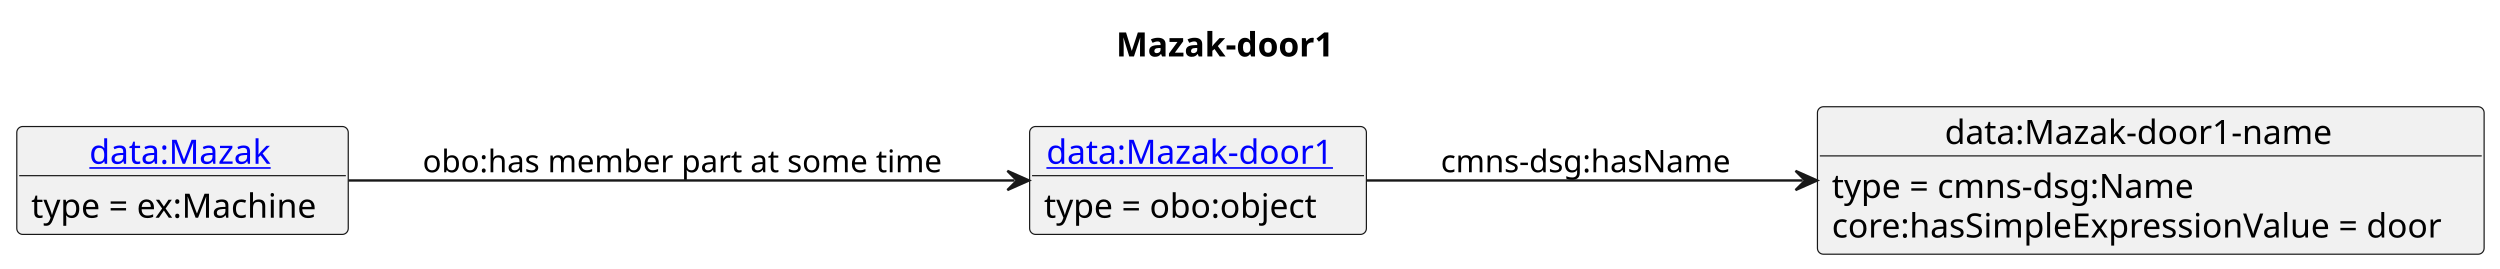
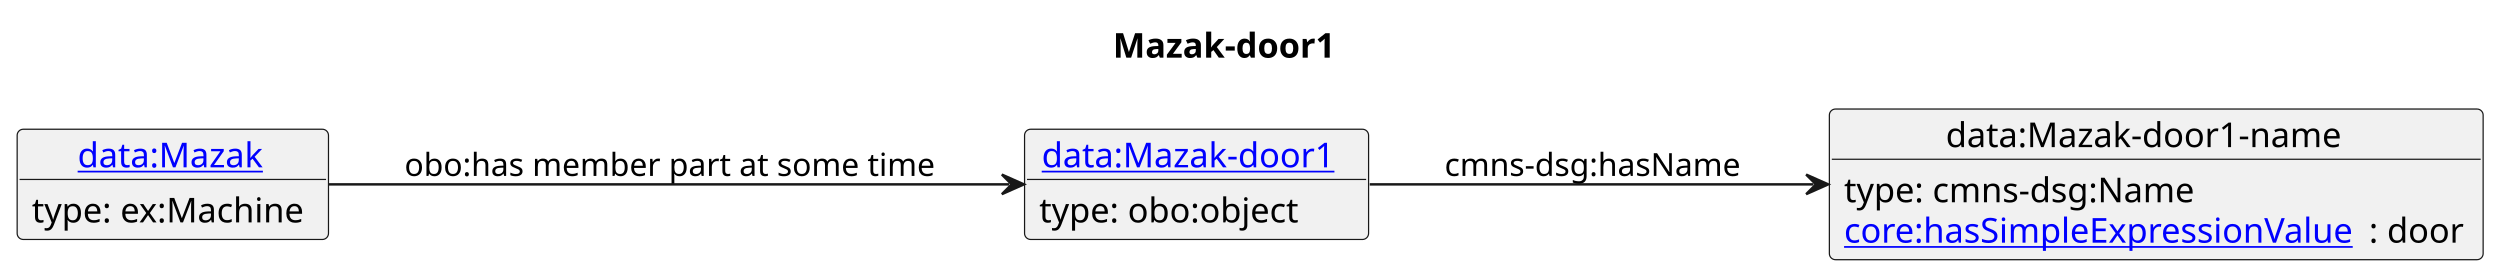
- <svg xmlns="http://www.w3.org/2000/svg" xmlns:xlink="http://www.w3.org/1999/xlink" contentStyleType="text/css" data-diagram-type="CLASS" height="112px" preserveAspectRatio="none" style="width:1042px;height:112px;background:#FFFFFF;" version="1.1" viewBox="0 0 1042 112" width="1042px" zoomAndPan="magnify">
+ <svg xmlns="http://www.w3.org/2000/svg" xmlns:xlink="http://www.w3.org/1999/xlink" contentStyleType="text/css" data-diagram-type="CLASS" height="112px" preserveAspectRatio="none" style="width:1020px;height:112px;background:#FFFFFF;" version="1.1" viewBox="0 0 1020 112" width="1020px" zoomAndPan="magnify">
  <defs />
  <g>
-     <text fill="#000000" font-family="sans-serif" font-size="14" font-weight="bold" lengthAdjust="spacing" textLength="98" x="465.19" y="23.535">Mazak-door1</text>
+     <text fill="#000000" font-family="sans-serif" font-size="14" font-weight="bold" lengthAdjust="spacing" textLength="98" x="454.061" y="23.535">Mazak-door1</text>
    <g class="entity" data-entity="o1" data-source-line="4" data-uid="ent0002" id="entity_o1">
-       <rect fill="#F1F1F1" height="44.977" rx="2.5" ry="2.5" style="stroke:#181818;stroke-width:0.5;" width="140.362" x="429.15" y="52.728" />
+       <rect fill="#F1F1F1" height="44.977" rx="2.5" ry="2.5" style="stroke:#181818;stroke-width:0.5;" width="140.362" x="418.02" y="52.728" />
      <a href="./Mazak-door1.html" target="_top" title="./Mazak-door1.html" xlink:actuate="onRequest" xlink:href="./Mazak-door1.html" xlink:show="new" xlink:title="./Mazak-door1.html" xlink:type="simple">
-         <text fill="#0000FF" font-family="sans-serif" font-size="14" lengthAdjust="spacing" text-decoration="underline" textLength="126.362" x="436.15" y="68.263">data:Mazak-door1</text>
+         <text fill="#0000FF" font-family="sans-serif" font-size="14" lengthAdjust="spacing" text-decoration="underline" textLength="126.362" x="425.02" y="68.263">data:Mazak-door1</text>
      </a>
-       <line style="stroke:#181818;stroke-width:0.5;" x1="430.15" x2="568.512" y1="73.217" y2="73.217" />
-       <text fill="#000000" font-family="sans-serif" font-size="14" lengthAdjust="spacing" textLength="121.468" x="435.15" y="90.752">type = obo:object</text>
+       <line style="stroke:#181818;stroke-width:0.5;" x1="419.02" x2="557.382" y1="73.217" y2="73.217" />
+       <text fill="#000000" font-family="sans-serif" font-size="14" lengthAdjust="spacing" textLength="110.339" x="424.02" y="90.752">type: obo:object</text>
    </g>
    <g class="entity" data-entity="o2" data-source-line="7" data-uid="ent0003" id="entity_o2">
-       <rect fill="#F1F1F1" height="61.465" rx="2.5" ry="2.5" style="stroke:#181818;stroke-width:0.5;" width="277.87" x="757.51" y="44.488" />
-       <text fill="#000000" font-family="sans-serif" font-size="14" lengthAdjust="spacing" textLength="171.753" x="810.569" y="60.023">data:Mazak-door1-name</text>
-       <line style="stroke:#181818;stroke-width:0.5;" x1="758.51" x2="1034.38" y1="64.977" y2="64.977" />
-       <text fill="#000000" font-family="sans-serif" font-size="14" lengthAdjust="spacing" textLength="161.369" x="763.51" y="82.512">type = cmns-dsg:Name</text>
-       <text fill="#000000" font-family="sans-serif" font-size="14" lengthAdjust="spacing" textLength="265.87" x="763.51" y="99">core:hasSimpleExpressionValue = door</text>
+       <rect fill="#F1F1F1" height="61.465" rx="2.5" ry="2.5" style="stroke:#181818;stroke-width:0.5;" width="266.741" x="746.38" y="44.488" />
+       <text fill="#000000" font-family="sans-serif" font-size="14" lengthAdjust="spacing" textLength="171.753" x="793.874" y="60.023">data:Mazak-door1-name</text>
+       <line style="stroke:#181818;stroke-width:0.5;" x1="747.38" x2="1012.121" y1="64.977" y2="64.977" />
+       <text fill="#000000" font-family="sans-serif" font-size="14" lengthAdjust="spacing" textLength="150.24" x="752.38" y="82.512">type: cmns-dsg:Name</text>
+       <a href="https://spec.industrialontologies.org/ontology/core/Core/hasSimpleExpressionValue" target="_top" title="https://spec.industrialontologies.org/ontology/core/Core/hasSimpleExpressionValue" xlink:actuate="onRequest" xlink:href="https://spec.industrialontologies.org/ontology/core/Core/hasSimpleExpressionValue" xlink:show="new" xlink:title="https://spec.industrialontologies.org/ontology/core/Core/hasSimpleExpressionValue" xlink:type="simple">
+         <text fill="#0000FF" font-family="sans-serif" font-size="14" lengthAdjust="spacing" text-decoration="underline" textLength="214.143" x="752.38" y="99">core:hasSimpleExpressionValue</text>
+       </a>
+       <text fill="#000000" font-family="sans-serif" font-size="14" lengthAdjust="spacing" textLength="40.599" x="966.523" y="99">: door</text>
    </g>
    <g class="entity" data-entity="o3" data-source-line="10" data-uid="ent0004" id="entity_o3">
-       <rect fill="#F1F1F1" height="44.977" rx="2.5" ry="2.5" style="stroke:#181818;stroke-width:0.5;" width="138.15" x="7" y="52.728" />
+       <rect fill="#F1F1F1" height="44.977" rx="2.5" ry="2.5" style="stroke:#181818;stroke-width:0.5;" width="127.022" x="7" y="52.728" />
      <a href="./Mazak.html" target="_top" title="./Mazak.html" xlink:actuate="onRequest" xlink:href="./Mazak.html" xlink:show="new" xlink:title="./Mazak.html" xlink:type="simple">
-         <text fill="#0000FF" font-family="sans-serif" font-size="14" lengthAdjust="spacing" text-decoration="underline" textLength="77.67" x="37.24" y="68.263">data:Mazak</text>
+         <text fill="#0000FF" font-family="sans-serif" font-size="14" lengthAdjust="spacing" text-decoration="underline" textLength="77.67" x="31.676" y="68.263">data:Mazak</text>
      </a>
-       <line style="stroke:#181818;stroke-width:0.5;" x1="8" x2="144.15" y1="73.217" y2="73.217" />
-       <text fill="#000000" font-family="sans-serif" font-size="14" lengthAdjust="spacing" textLength="126.15" x="13" y="90.752">type = ex:Machine</text>
+       <line style="stroke:#181818;stroke-width:0.5;" x1="8" x2="133.022" y1="73.217" y2="73.217" />
+       <text fill="#000000" font-family="sans-serif" font-size="14" lengthAdjust="spacing" textLength="115.022" x="13" y="90.752">type: ex:Machine</text>
    </g>
    <g class="link" data-entity-1="o1" data-entity-2="o2" data-source-line="13" data-uid="lnk5" id="link_o1_o2">
-       <path codeLine="13" d="M569.61,75.218 C621.4,75.218 687.91,75.218 751.38,75.218" fill="none" id="o1-to-o2" style="stroke:#181818;stroke-width:1;" />
-       <polygon fill="#181818" points="757.38,75.218,748.38,71.218,752.38,75.218,748.38,79.218,757.38,75.218" style="stroke:#181818;stroke-width:1;" />
-       <text fill="#000000" font-family="sans-serif" font-size="13" lengthAdjust="spacing" textLength="126.077" x="600.51" y="71.787">cmns-dsg:hasName</text>
+       <path codeLine="13" d="M558.85,75.218 C610.71,75.218 677.11,75.218 739.91,75.218" fill="none" id="o1-to-o2" style="stroke:#181818;stroke-width:1;" />
+       <polygon fill="#181818" points="745.91,75.218,736.91,71.218,740.91,75.218,736.91,79.218,745.91,75.218" style="stroke:#181818;stroke-width:1;" />
+       <text fill="#000000" font-family="sans-serif" font-size="13" lengthAdjust="spacing" textLength="126.077" x="589.38" y="71.787">cmns-dsg:hasName</text>
    </g>
    <g class="link" data-entity-1="o3" data-entity-2="o1" data-source-line="15" data-uid="lnk6" id="link_o3_o1">
-       <path codeLine="15" d="M145.23,75.218 C223.23,75.218 344.33,75.218 422.88,75.218" fill="none" id="o3-to-o1" style="stroke:#181818;stroke-width:1;" />
-       <polygon fill="#181818" points="428.88,75.218,419.88,71.218,423.88,75.218,419.88,79.218,428.88,75.218" style="stroke:#181818;stroke-width:1;" />
-       <text fill="#000000" font-family="sans-serif" font-size="13" lengthAdjust="spacing" textLength="222.542" x="176.15" y="71.787">obo:has member part at some time</text>
+       <path codeLine="15" d="M134.19,75.218 C210.4,75.218 332.62,75.218 411.76,75.218" fill="none" id="o3-to-o1" style="stroke:#181818;stroke-width:1;" />
+       <polygon fill="#181818" points="417.76,75.218,408.76,71.218,412.76,75.218,408.76,79.218,417.76,75.218" style="stroke:#181818;stroke-width:1;" />
+       <text fill="#000000" font-family="sans-serif" font-size="13" lengthAdjust="spacing" textLength="222.542" x="165.02" y="71.787">obo:has member part at some time</text>
    </g>
  </g>
</svg>
